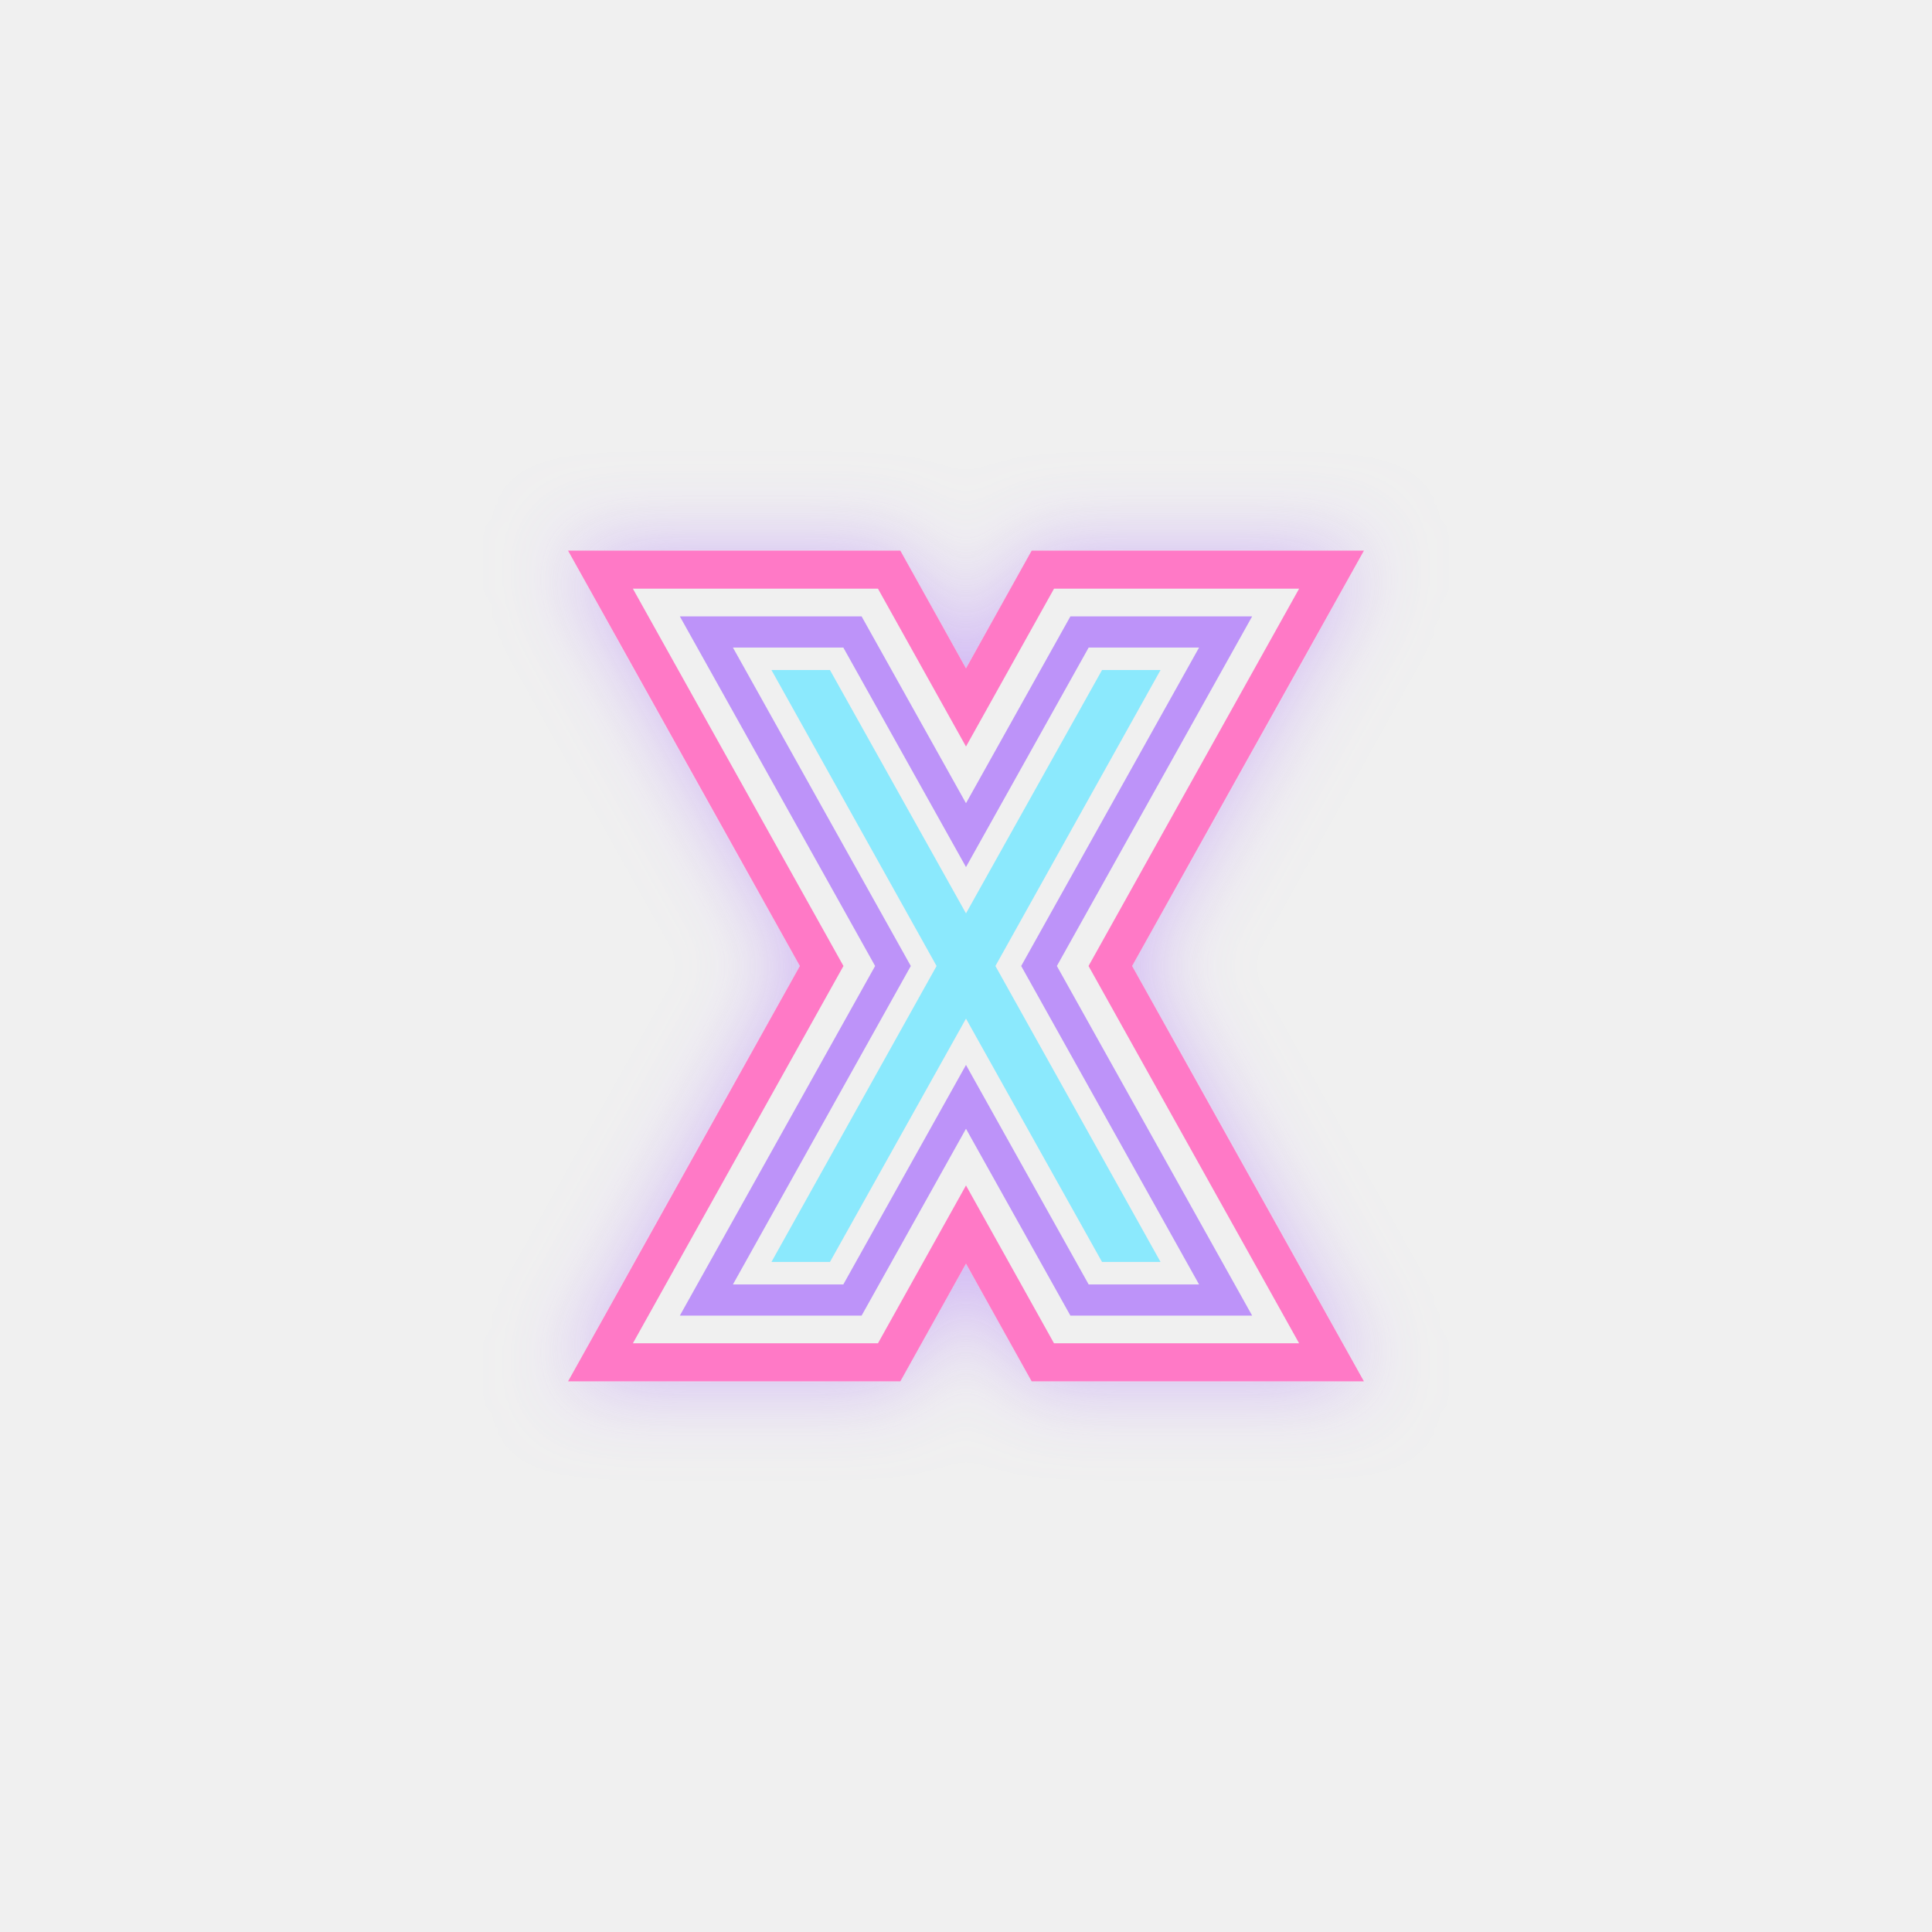
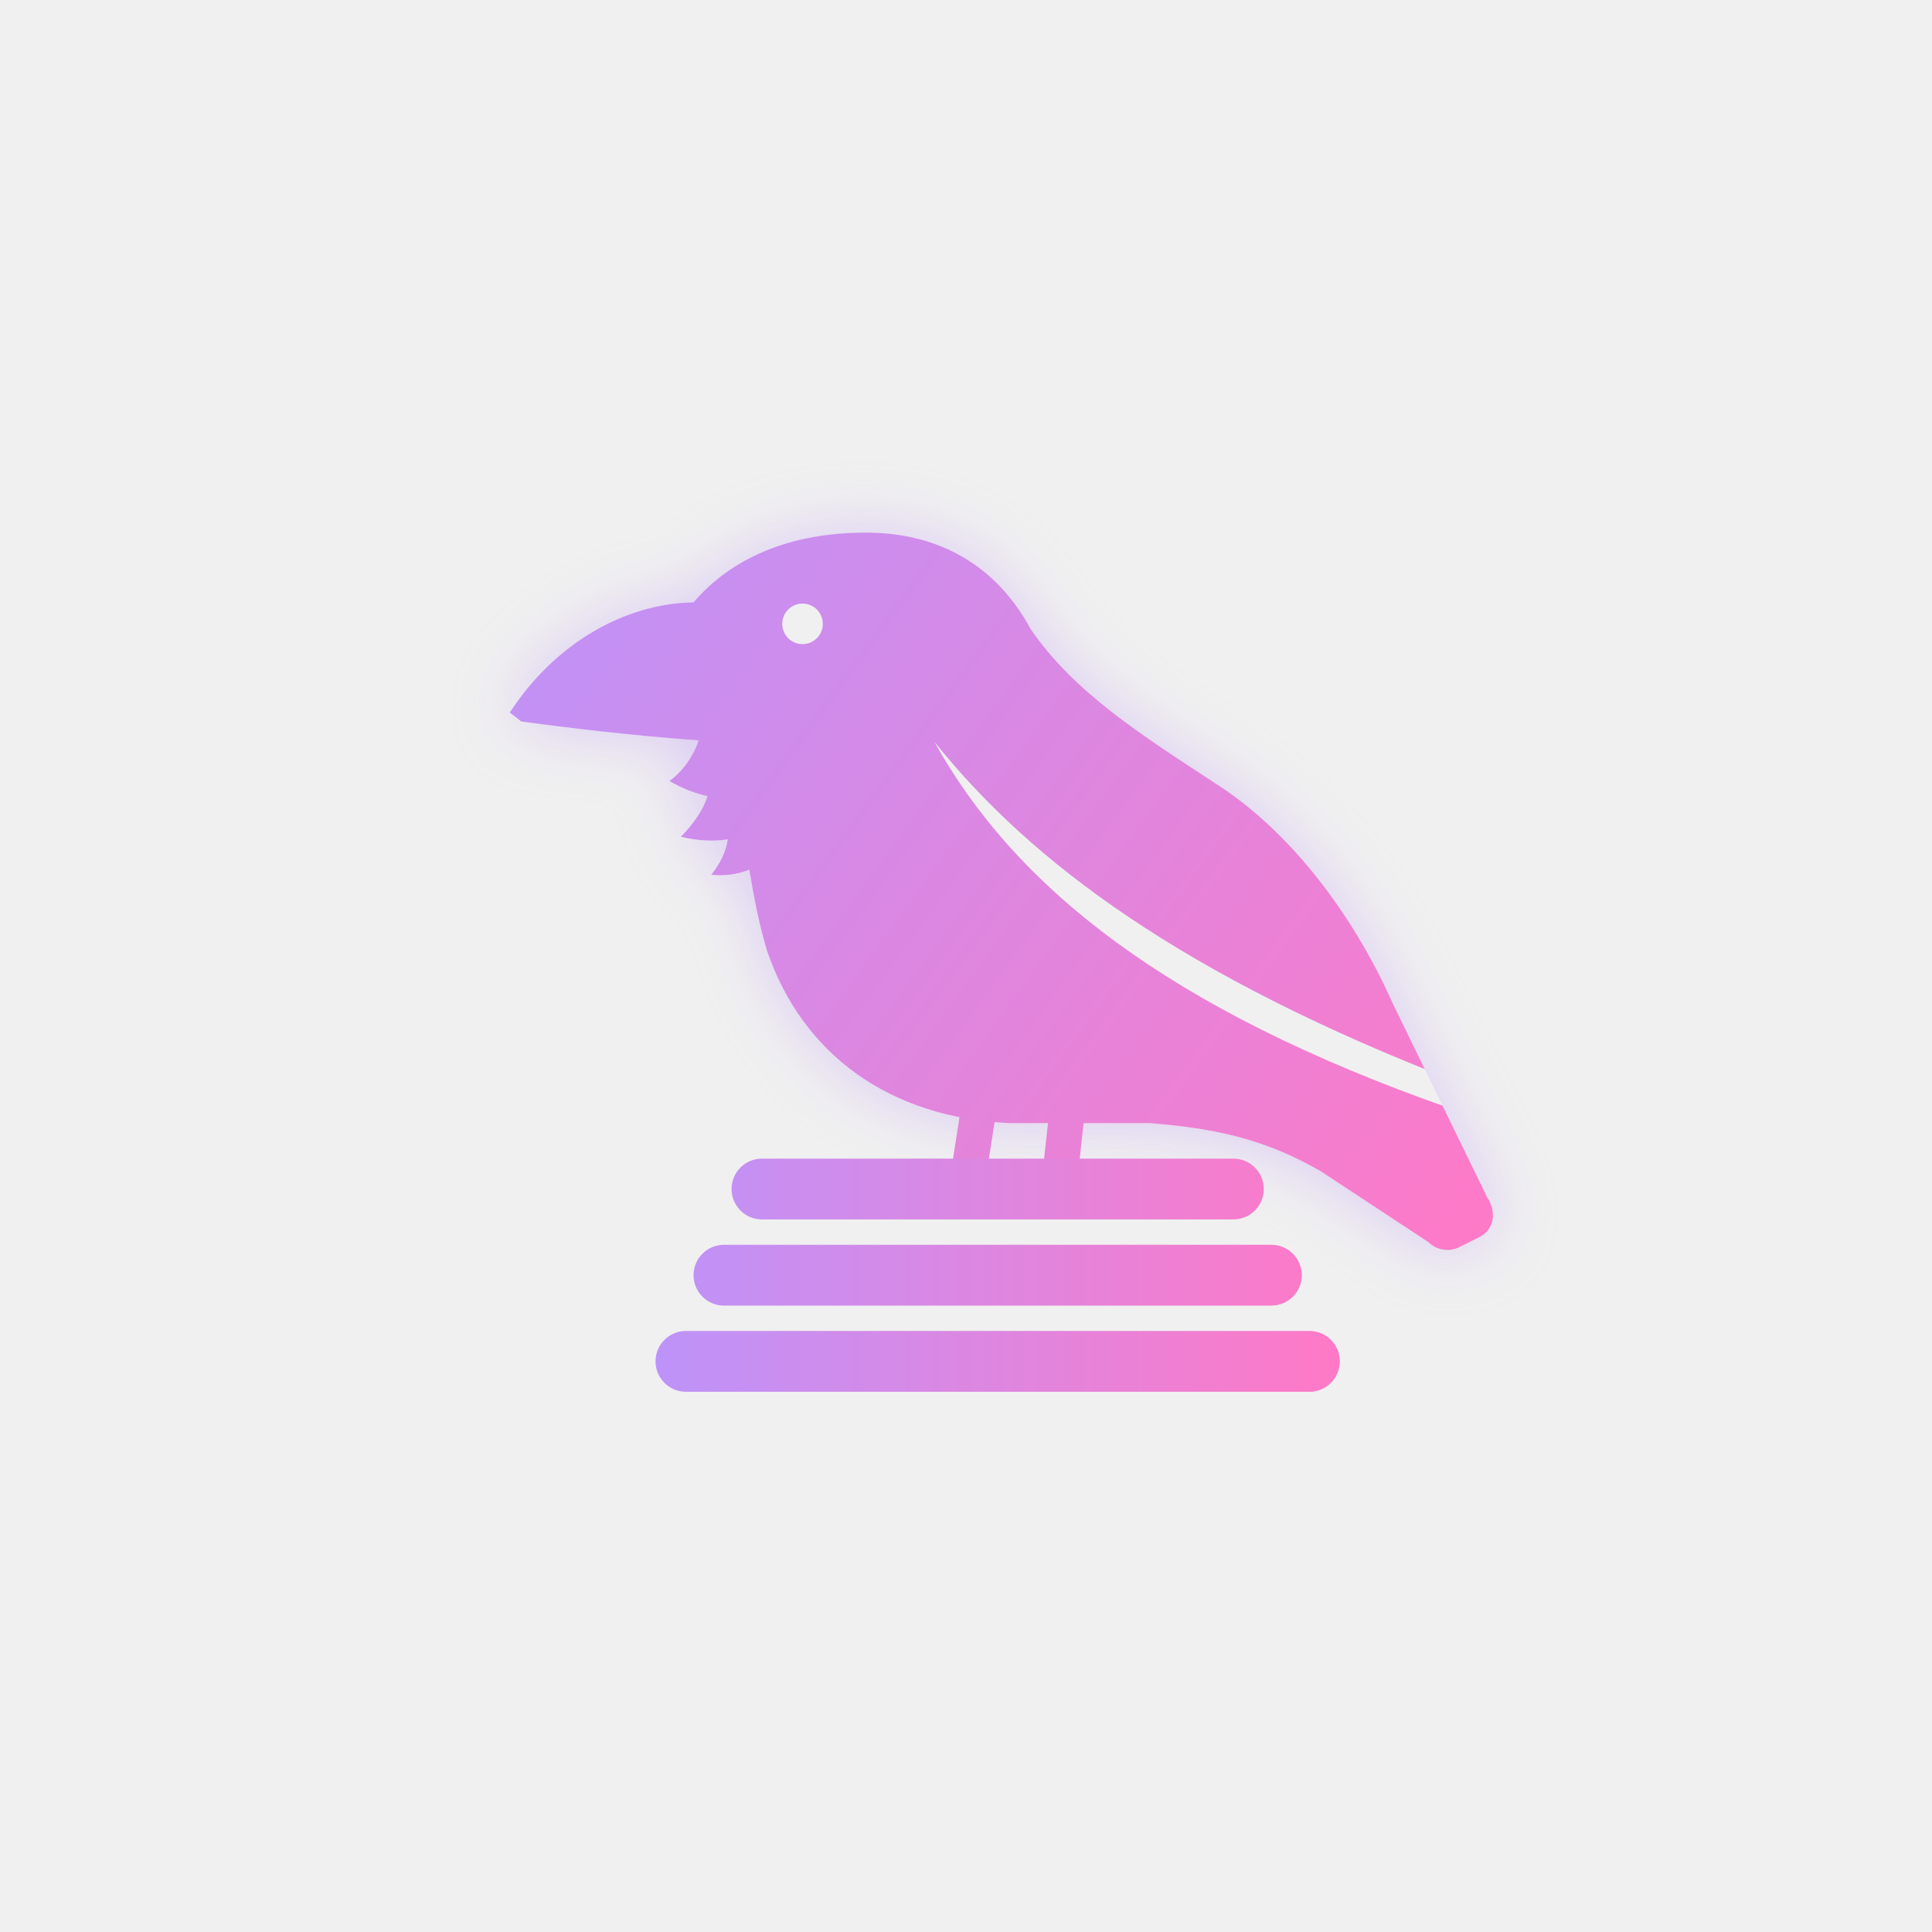
<svg xmlns="http://www.w3.org/2000/svg" viewBox="0 0 1024 1024" width="1024" height="1024" role="img" aria-label="SlicerX">
  <defs>
-     <filter id="bi" x="-40%" y="-40%" width="180%" height="180%">
-       <feGaussianBlur stdDeviation="1.2" />
+     <linearGradient id="rbi" gradientUnits="userSpaceOnUse" x1="15.5" y1="21" x2="93.4" y2="77.8">
+       <stop offset="0" stop-color="#bd93f9" />
+       <stop offset="1" stop-color="#ff79c6" />
+     </linearGradient>
+     <linearGradient id="rli" gradientUnits="userSpaceOnUse" x1="27" y1="0" x2="81" y2="0">
+       <stop offset="0" stop-color="#bd93f9" />
+       <stop offset="1" stop-color="#ff79c6" />
+     </linearGradient>
+     <mask id="rci" maskUnits="userSpaceOnUse" x="0" y="0" width="100" height="100">
+       <rect width="100" height="100" fill="#fff" />
+       <path d="M49 37.5C56.6 47 68.6 56 90.4 64.4L89.6 66.4C67.4 58.6 55.4 49 49 37.5z" fill="#000" />
+       <circle cx="38.6" cy="28.2" r="1.6" fill="#000" />
+     </mask>
+     <filter id="rfi" x="-30%" y="-30%" width="160%" height="160%">
+       <feGaussianBlur stdDeviation="2.6" />
    </filter>
-     <mask id="mi" maskUnits="userSpaceOnUse" x="-16" y="-16" width="64" height="64">
-       <rect x="-16" y="-16" width="64" height="64" fill="#fff" />
-       <path d="M4.5 4L14.1 4L16 7.4L17.9 4L27.5 4L20.8 16L27.5 28L17.9 28L16 24.6L14.1 28L4.5 28L11.2 16z" fill="#000" />
+     <mask id="rmi" maskUnits="userSpaceOnUse" x="-50" y="-50" width="200" height="200">
+       <rect x="-50" y="-50" width="200" height="200" fill="#fff" />
+       <rect x="33" y="70.4" width="42" height="4.8" rx="2.4" fill="#000" />
+       <rect x="30" y="77.2" width="48" height="4.8" rx="2.4" fill="#000" />
+       <rect x="27" y="84" width="54" height="4.8" rx="2.4" fill="#000" />
+       <path d="M52.5 66.5L51.8 71M59.5 66.5L59 71" fill="none" stroke="#000" stroke-width="2.8" />
+       <path d="M15.5 35.2C19 29.8 24.5 26.6 30 26.5C33 23 37.6 21 43.6 21C49.6 21 54 23.8 56.6 28.6C60 33.6 65.4 37 71.2 40.8C77 44.5 82 51 85.2 58.2L92.6 73.4C93.4 74.6 93.2 76 92 76.6L90.4 77.4C89.6 77.8 88.6 77.6 88 77L79.5 71.4C75 68.8 71 68 66 67.6L55 67.6C45.5 67.2 38.6 62.2 35.8 54C35.2 52 34.8 50 34.4 47.6C33.4 48 32.4 48.1 31.4 48C32.2 47 32.6 46 32.7 45.2C31.6 45.4 30.2 45.3 29 45C30 44 30.8 42.8 31.1 41.8C30.2 41.6 29.1 41.2 28.1 40.6C29.2 39.8 30 38.6 30.4 37.4C25 37 20 36.4 16.4 35.9z" fill="#000" />
    </mask>
  </defs>
-   <g transform="translate(218.45 218.45) scale(18.3467)">
-     <g mask="url(#mi)">
-       <path d="M4.5 4L14.1 4L16 7.4L17.9 4L27.5 4L20.8 16L27.5 28L17.9 28L16 24.6L14.1 28L4.5 28L11.2 16z" fill="#bd93f9" opacity="0.62" filter="url(#bi)" />
+   <g transform="translate(176.17 176.17) scale(6.71656)">
+     <g transform="translate(-1.5 -5.2)">
+       <g mask="url(#rmi)">
+         <g filter="url(#rfi)" opacity="0.42">
+           <path d="M15.5 35.2C19 29.8 24.5 26.6 30 26.5C33 23 37.6 21 43.6 21C49.6 21 54 23.8 56.6 28.6C60 33.6 65.4 37 71.2 40.8C77 44.5 82 51 85.2 58.2L92.6 73.4C93.4 74.6 93.2 76 92 76.6L90.4 77.4C89.6 77.8 88.6 77.6 88 77L79.5 71.4C75 68.8 71 68 66 67.6L55 67.6C45.5 67.2 38.6 62.2 35.8 54C35.2 52 34.8 50 34.4 47.6C33.4 48 32.4 48.1 31.4 48C32.2 47 32.6 46 32.7 45.2C31.6 45.4 30.2 45.3 29 45C30 44 30.8 42.8 31.1 41.8C30.2 41.6 29.1 41.2 28.1 40.6C29.2 39.8 30 38.6 30.4 37.4C25 37 20 36.4 16.4 35.9z" fill="#bd93f9" />
+         </g>
+       </g>
+       <path d="M52.5 66.5L51.8 71M59.5 66.5L59 71" fill="none" stroke="url(#rbi)" stroke-width="2.8" />
+       <rect x="33" y="70.4" width="42" height="4.8" rx="2.4" fill="url(#rli)" />
+       <rect x="30" y="77.2" width="48" height="4.8" rx="2.4" fill="url(#rli)" />
+       <rect x="27" y="84" width="54" height="4.8" rx="2.4" fill="url(#rli)" />
+       <path d="M15.5 35.2C19 29.8 24.5 26.6 30 26.5C33 23 37.6 21 43.6 21C49.6 21 54 23.8 56.6 28.6C60 33.6 65.4 37 71.2 40.8C77 44.5 82 51 85.2 58.2L92.6 73.4C93.4 74.6 93.2 76 92 76.6L90.4 77.4C89.6 77.8 88.6 77.6 88 77L79.5 71.4C75 68.8 71 68 66 67.6L55 67.6C45.5 67.2 38.6 62.2 35.8 54C35.2 52 34.8 50 34.4 47.6C33.4 48 32.4 48.1 31.4 48C32.2 47 32.6 46 32.7 45.2C31.6 45.4 30.2 45.3 29 45C30 44 30.8 42.8 31.1 41.8C30.2 41.6 29.1 41.2 28.1 40.6C29.2 39.8 30 38.6 30.4 37.4C25 37 20 36.4 16.4 35.9z" fill="url(#rbi)" mask="url(#rci)" />
    </g>
-     <path fill="none" stroke="#ff79c6" stroke-width="1.1" stroke-linejoin="miter" d="M5.44 4.55L13.78 4.55L16 8.53L18.22 4.55L26.56 4.55L20.17 16L26.56 27.45L18.22 27.45L16 23.47L13.78 27.45L5.44 27.45L11.83 16z" />
-     <path fill="none" stroke="#bd93f9" stroke-width="0.9" stroke-linejoin="miter" d="M8.5 6.35L12.72 6.35L16 12.22L19.28 6.35L23.5 6.35L18.11 16L23.5 25.65L19.28 25.65L16 19.78L12.72 25.65L8.5 25.65L13.89 16z" />
-     <path fill="#8be9fd" d="M10.38 7.45L12.07 7.45L16 14.48L19.93 7.45L21.62 7.45L16.85 16L21.62 24.55L19.93 24.55L16 17.52L12.07 24.55L10.38 24.55L15.15 16z" />
  </g>
</svg>
